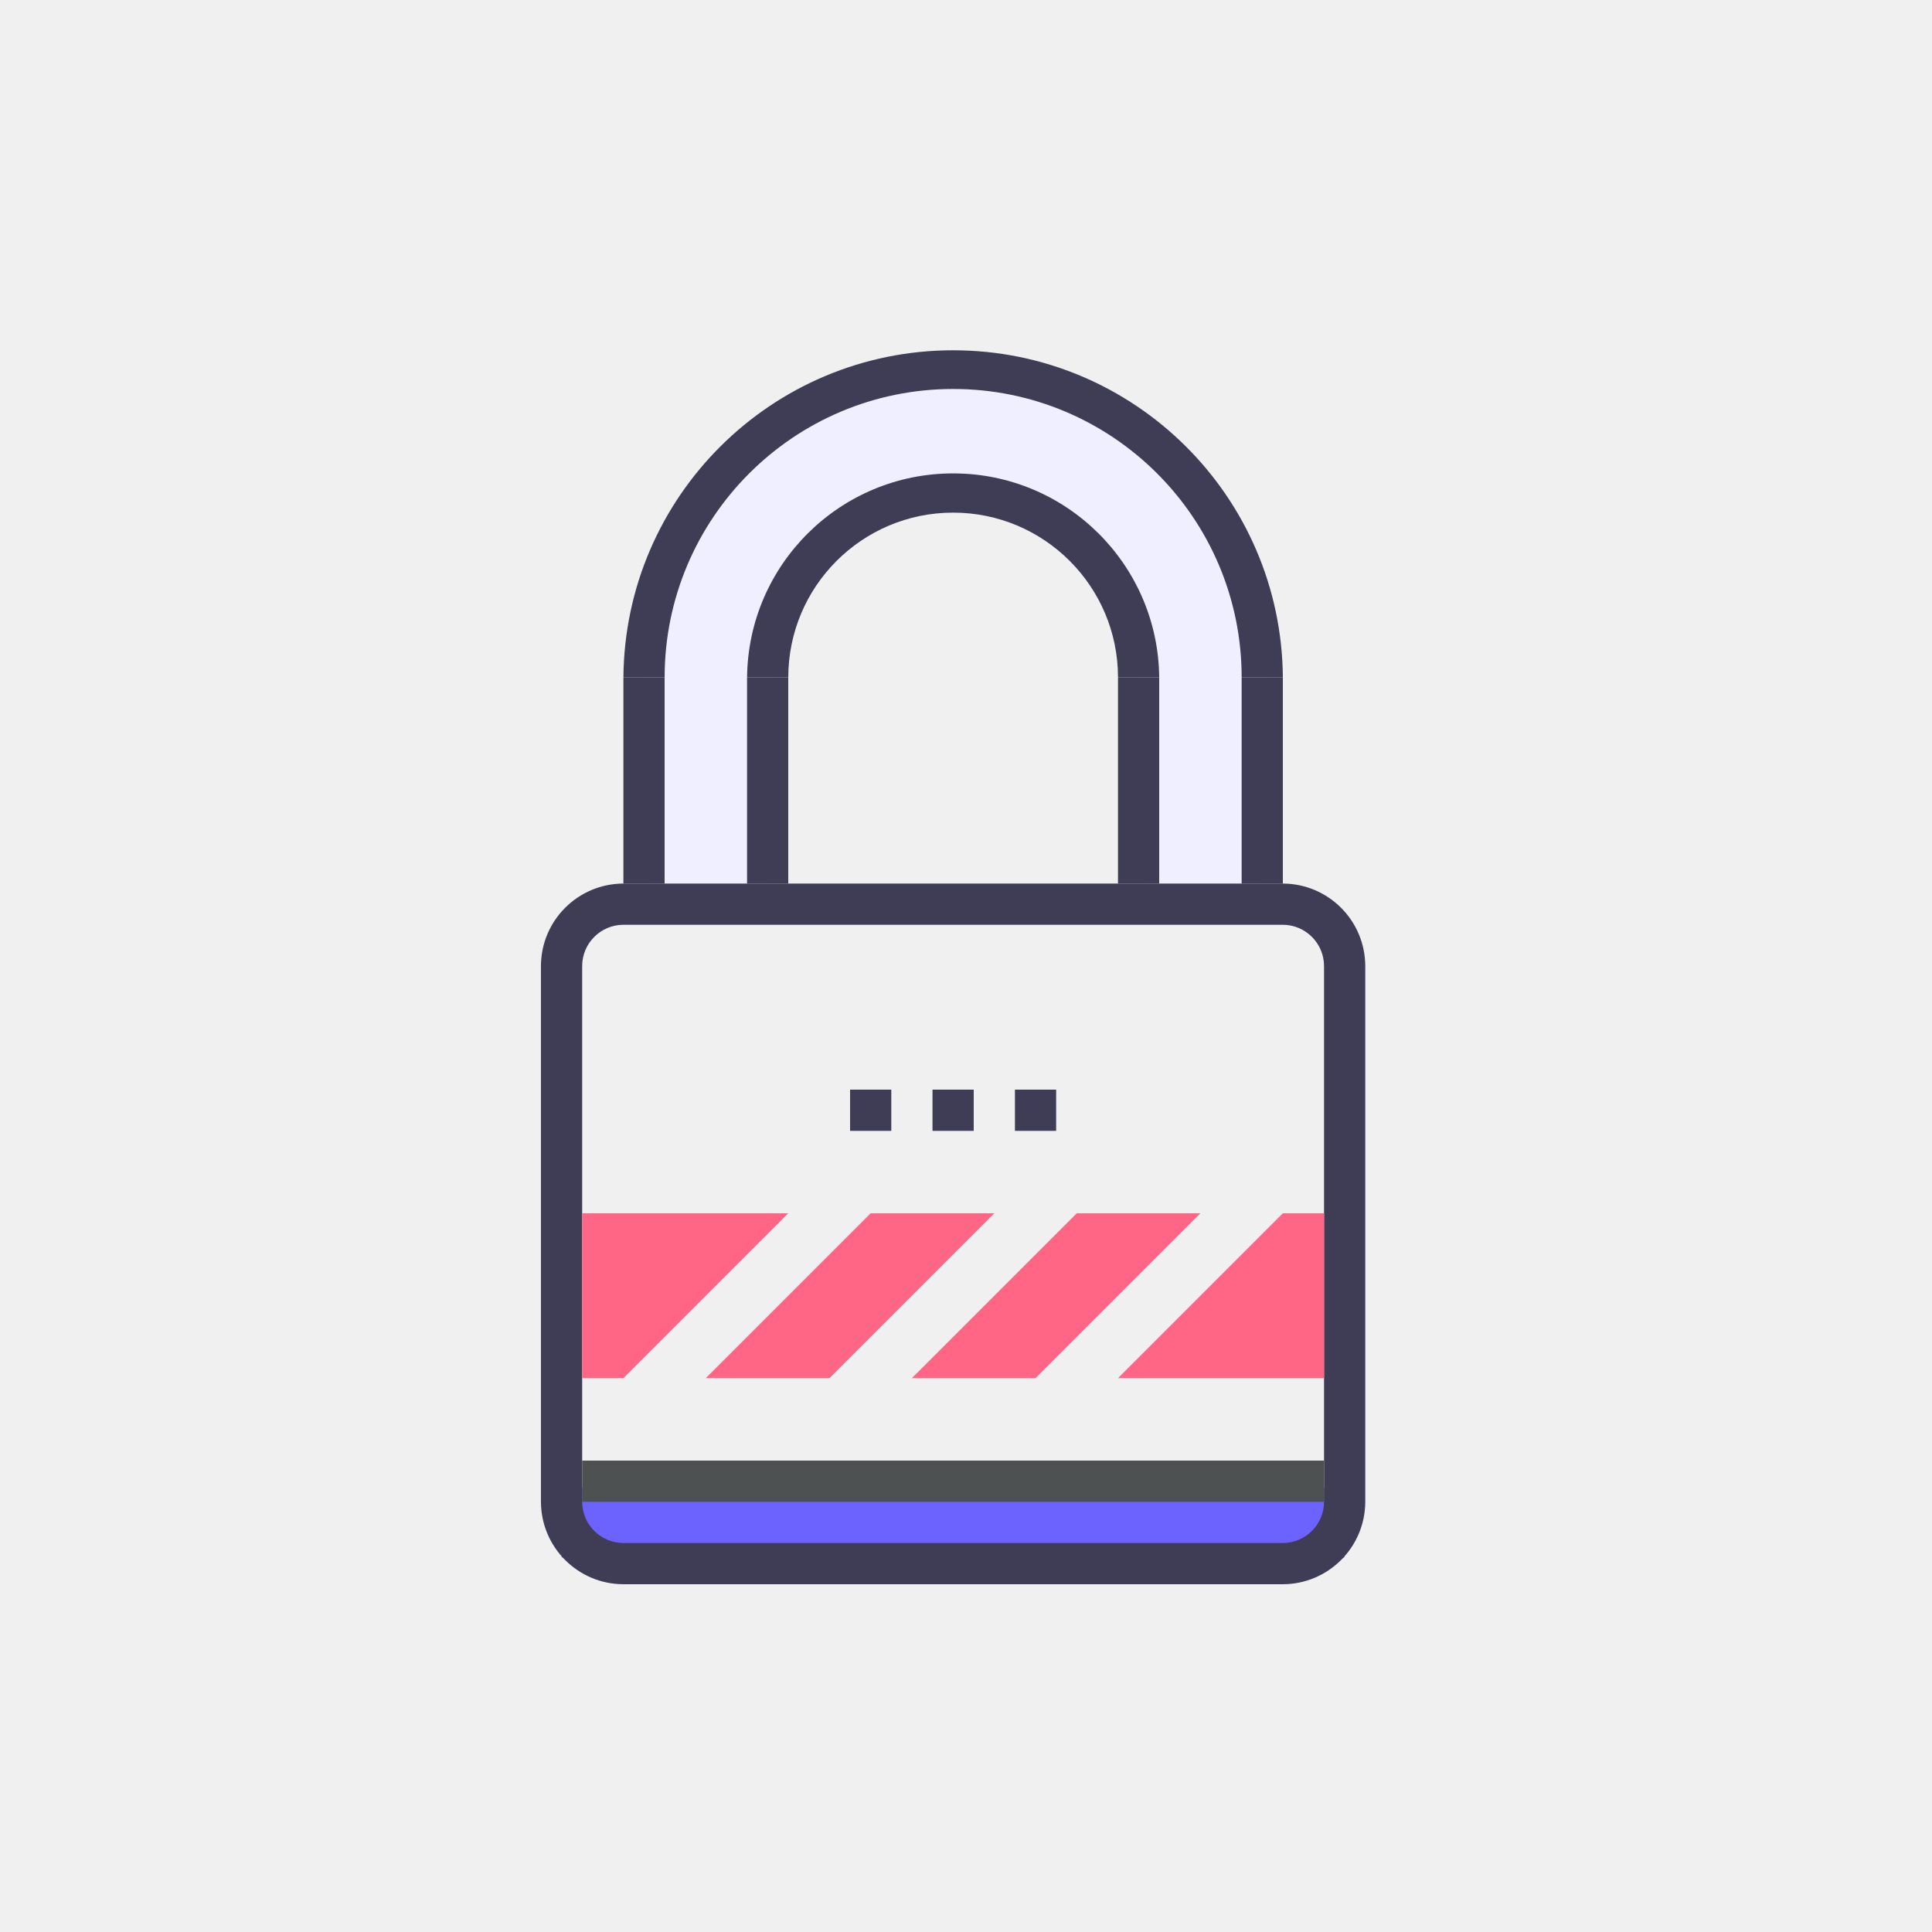
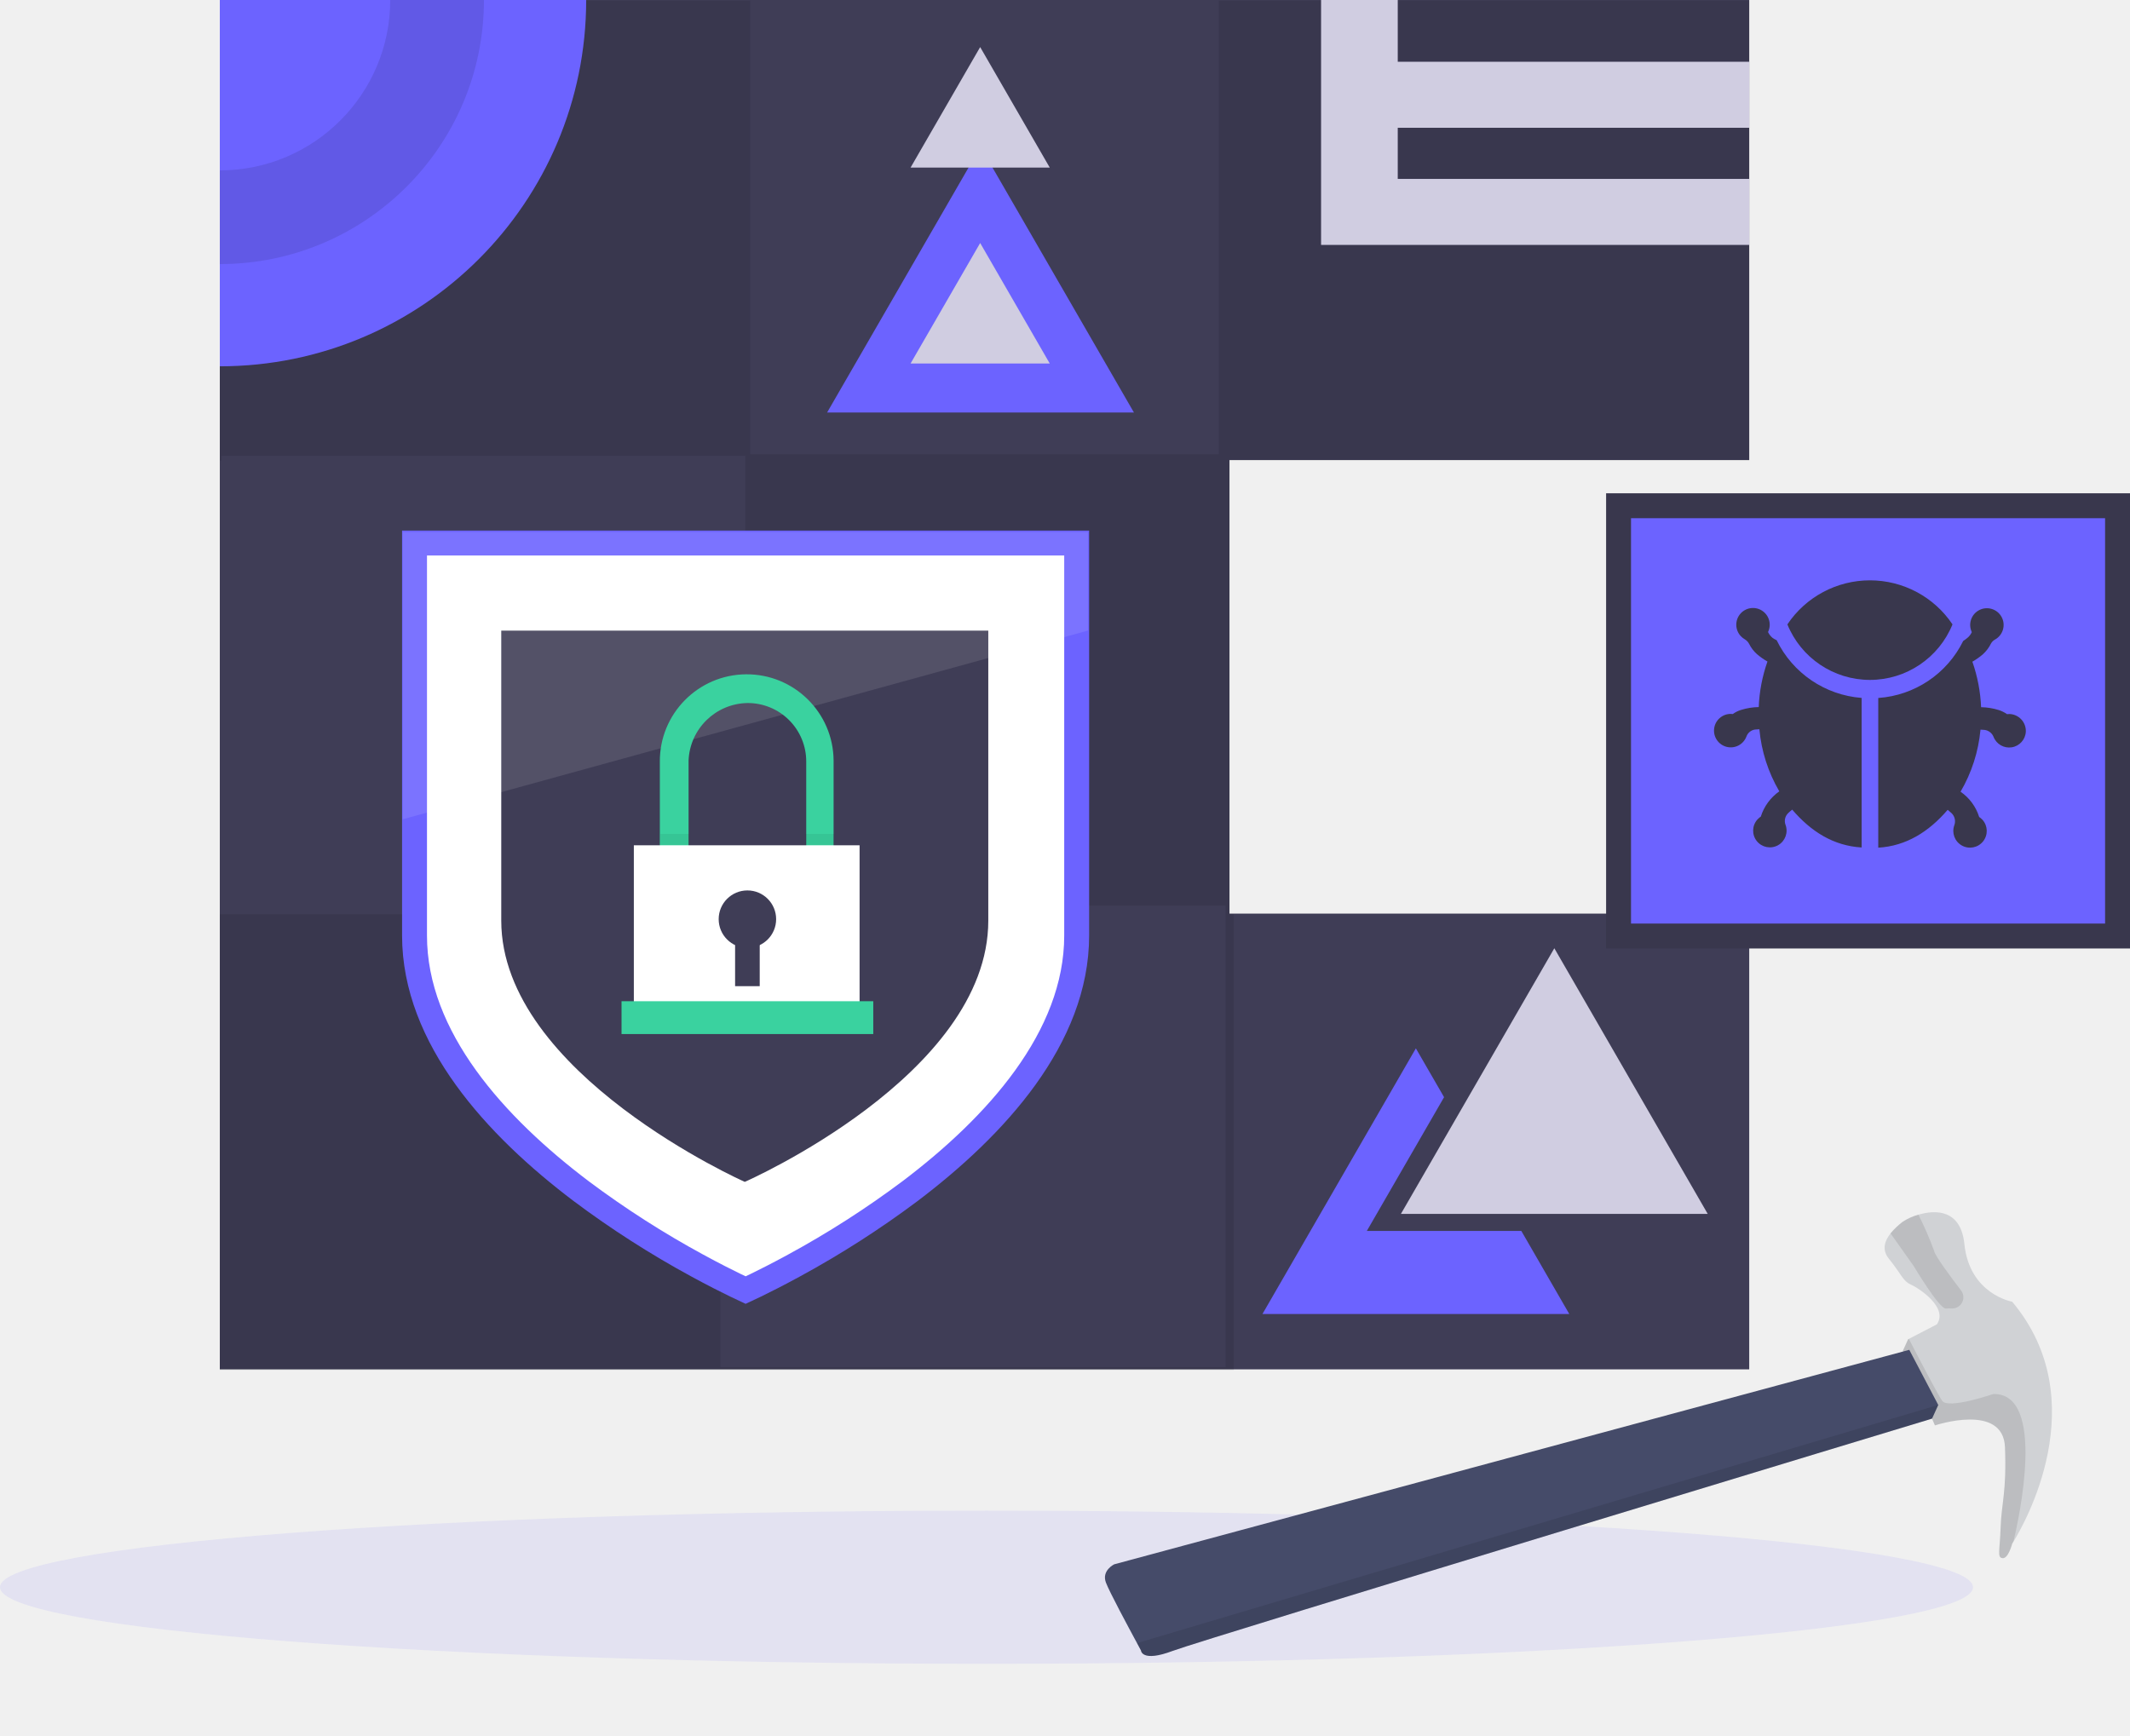
- <svg xmlns="http://www.w3.org/2000/svg" width="100" height="100" viewBox="0 0 100 100">
-   <defs>
-     <clipPath id="clip-path">
-       <rect id="矩形_3674" data-name="矩形 3674" width="100" height="100" transform="translate(252 1196)" fill="none" stroke="#707070" stroke-width="1" />
-     </clipPath>
-   </defs>
-   <g id="蒙版组_124" data-name="蒙版组 124" transform="translate(-252 -1196)" clip-path="url(#clip-path)">
-     <g id="组_4328" data-name="组 4328" transform="translate(-19 -607)">
-       <path id="路径_13527" data-name="路径 13527" d="M144,8.533a15.979,15.979,0,0,0-16,16V36.266h6.4V24.533a9.6,9.6,0,1,1,19.2,0V36.266H160V24.533A15.979,15.979,0,0,0,144,8.533Z" transform="translate(176.333 1813.534)" fill="#f0efff" />
-       <path id="路径_13528" data-name="路径 13528" d="M134.4,234.053c0,.214-1.387.378-3.2.378H97.067c-1.813,0-3.2-.164-3.2-.378v-3.275c0-.214,1.387-.378,3.2-.378H131.2c1.813,0,3.2.164,3.2.378v3.275Z" transform="translate(206.2 1649.502)" fill="#6c63ff" />
-       <g id="组_4311" data-name="组 4311" transform="translate(299 1821)">
-         <path id="路径_13529" data-name="路径 13529" d="M123.734,258.134H89.6a4.279,4.279,0,0,1-4.267-4.267V226.134a4.279,4.279,0,0,1,4.267-4.267h34.133A4.279,4.279,0,0,1,128,226.134v27.733A4.279,4.279,0,0,1,123.734,258.134ZM89.6,224a2.14,2.14,0,0,0-2.133,2.133v27.733A2.14,2.14,0,0,0,89.6,256h34.133a2.14,2.14,0,0,0,2.133-2.133V226.134A2.14,2.14,0,0,0,123.734,224Z" transform="translate(-85.334 -194.134)" fill="#3f3d56" />
-         <path id="路径_13530" data-name="路径 13530" d="M153.6,17.067h-2.133a14.933,14.933,0,0,0-29.867,0h-2.133a17.067,17.067,0,0,1,34.133,0Z" transform="translate(-115.199)" fill="#3f3d56" />
-         <rect id="矩形_3614" data-name="矩形 3614" width="2.133" height="10.667" transform="translate(4.267 17.067)" fill="#3f3d56" />
-         <rect id="矩形_3615" data-name="矩形 3615" width="2.133" height="10.667" transform="translate(36.267 17.067)" fill="#3f3d56" />
-         <path id="路径_13531" data-name="路径 13531" d="M192,61.867h-2.133a8.533,8.533,0,0,0-17.067,0h-2.133a10.667,10.667,0,0,1,21.333,0Z" transform="translate(-159.999 -44.8)" fill="#3f3d56" />
-         <rect id="矩形_3616" data-name="矩形 3616" width="2.133" height="10.667" transform="translate(10.667 17.067)" fill="#3f3d56" />
-         <rect id="矩形_3617" data-name="矩形 3617" width="2.133" height="10.667" transform="translate(29.867 17.067)" fill="#3f3d56" />
+ <svg xmlns="http://www.w3.org/2000/svg" width="342" height="278.731" viewBox="0 0 342 278.731">
+   <g id="组_4533" data-name="组 4533" transform="translate(-966.5 -2551.898)">
+     <path id="路径_10633" data-name="路径 10633" d="M162.115,146.724V73.875h83.452V0H0V219.916H245.567V146.724Z" transform="translate(1001.794 2551.898)" fill="#3f3d56" />
+     <path id="路径_10634" data-name="路径 10634" d="M245.567,73.875V0H160.405V72.849H85.162V0H0V73.875H76.953v72.849H0v73.191H162.8V146.724h-.684V73.875Z" transform="translate(1001.794 2552)" opacity="0.1" />
+     <path id="路径_10635" data-name="路径 10635" d="M110.956,117.983a58.828,58.828,0,0,1-58.825,58.827V117.983Z" transform="translate(949.664 2433.916)" fill="#6c63ff" />
+     <path id="路径_10636" data-name="路径 10636" d="M79.491,117.983a27.362,27.362,0,0,1-27.36,27.361v15.049a42.411,42.411,0,0,0,42.41-42.408Z" transform="translate(949.664 2433.916)" opacity="0.1" />
+     <path id="路径_10637" data-name="路径 10637" d="M585.745,20.521V9.918H529.312V0H517V39.332h68.745v-10.6H529.312V20.521Z" transform="translate(661.616 2551.898)" fill="#d0cde1" />
+     <path id="路径_10639" data-name="路径 10639" d="M579.114,445.263l12.315,21.331,12.316,21.331H554.483L566.8,466.594Z" transform="translate(636.953 2258.922)" fill="#d0cde1" />
+     <path id="路径_10640" data-name="路径 10640" d="M530.873,521.586H506.242l12.316-21.331.086-.148-4.529-7.844L501.8,513.594l-12.316,21.331h49.262l-7.7-13.339Z" transform="translate(679.722 2227.997)" fill="#6c63ff" />
+     <g id="组_2999" data-name="组 2999" transform="translate(1099.305 2559.458)">
+       <path id="路径_10643" data-name="路径 10643" d="M700.114,289.263l12.315,21.331,12.316,21.331H675.483L687.8,310.594Z" transform="translate(-675.483 -273.24)" fill="#6c63ff" />
+       <path id="路径_10644" data-name="路径 10644" d="M725.835,334.415l5.586,9.677,5.587,9.676H714.661l5.587-9.676Z" transform="translate(-701.261 -302.949)" fill="#d0cde1" />
+       <path id="路径_10645" data-name="路径 10645" d="M725.835,242.415l5.586,9.677,5.587,9.676H714.661l5.587-9.676Z" transform="translate(-701.261 -242.415)" fill="#d0cde1" />
+     </g>
+     <ellipse id="椭圆_639" data-name="椭圆 639" cx="158.398" cy="12.299" rx="158.398" ry="12.299" transform="translate(966.5 2794.503)" fill="#6c63ff" opacity="0.1" />
+     <g id="组_3001" data-name="组 3001" transform="translate(1226.382 2633.119)">
+       <rect id="矩形_2838" data-name="矩形 2838" width="80.118" height="69.102" transform="translate(0 0)" fill="#6c63ff" stroke="#39374d" stroke-width="4" />
+       <g id="组_3000" data-name="组 3000" transform="translate(15.329 11.981)">
+         <path id="路径_10725" data-name="路径 10725" d="M544.293,336.643a15.959,15.959,0,0,0-26.513,0,14.312,14.312,0,0,0,26.513,0Z" transform="translate(-506.004 -329.57)" fill="#39374d" />
+         <path id="路径_10726" data-name="路径 10726" d="M496.332,346.618a3.429,3.429,0,0,1-.658-.374,2.639,2.639,0,0,1-.725-.938,2.684,2.684,0,1,0-4.382.651,2.989,2.989,0,0,0,.636.512,1.848,1.848,0,0,1,.714.748,5.4,5.4,0,0,0,1.241,1.63,10.849,10.849,0,0,0,1.7,1.2,24.792,24.792,0,0,0-1.4,7.312,10.11,10.11,0,0,0-2.849.46,4.593,4.593,0,0,0-1.32.658,3.182,3.182,0,0,0-.325-.022,2.688,2.688,0,1,0,2.516,3.634,1.716,1.716,0,0,1,1.387-1.122,6.274,6.274,0,0,1,.692-.045,24.074,24.074,0,0,0,3.2,9.97,7.843,7.843,0,0,0-2.972,4.06,1.118,1.118,0,0,0-.213.153,2.545,2.545,0,0,0-.314.292,2.684,2.684,0,1,0,4.5.879,1.761,1.761,0,0,1,.437-1.9,7.545,7.545,0,0,1,.636-.546c3.032,3.54,6.639,5.81,11.144,6.079v-24.02A16.58,16.58,0,0,1,496.332,346.618Zm37.321,11.858a2.972,2.972,0,0,0-.325.022,5.067,5.067,0,0,0-1.32-.658,10.041,10.041,0,0,0-2.849-.46,25.33,25.33,0,0,0-1.4-7.309,10.837,10.837,0,0,0,1.7-1.2,5.826,5.826,0,0,0,1.286-1.708,1.578,1.578,0,0,1,.662-.654h0a2.684,2.684,0,1,0-3.738-1.185,2.547,2.547,0,0,1-.725.938,7.015,7.015,0,0,1-.658.482,16.465,16.465,0,0,1-13.638,9.155v24.042c4.486-.269,8.116-2.55,11.144-6.079.235.187.434.355.6.512a1.817,1.817,0,0,1,.471,1.955,2.684,2.684,0,1,0,4.516-.871,2.551,2.551,0,0,0-.314-.292c-.123-.1-.213-.153-.213-.153a7.736,7.736,0,0,0-2.991-4.06,24.075,24.075,0,0,0,3.2-9.97,5.947,5.947,0,0,1,.662.045,1.794,1.794,0,0,1,1.439,1.122,2.684,2.684,0,0,0,5.178-.815,2.725,2.725,0,0,0-2.688-2.864Z" transform="translate(-486.279 -337.007)" fill="#39374d" />
      </g>
-       <g id="组_4312" data-name="组 4312" transform="translate(301.133 1865.8)">
-         <path id="路径_13532" data-name="路径 13532" d="M160,366.933h-6.4l8.533-8.533h6.4Z" transform="translate(-147.2 -358.4)" fill="#ff6584" />
-         <path id="路径_13533" data-name="路径 13533" d="M245.333,366.933h-6.4l8.533-8.533h6.4Z" transform="translate(-221.866 -358.4)" fill="#ff6584" />
-         <path id="路径_13534" data-name="路径 13534" d="M334.934,366.933H324.267L332.8,358.4h2.133Z" transform="translate(-296.534 -358.4)" fill="#ff6584" />
-         <path id="路径_13535" data-name="路径 13535" d="M102.4,358.4h10.667l-8.533,8.533H102.4Z" transform="translate(-102.4 -358.4)" fill="#ff6584" />
+     </g>
+     <g id="组_2998" data-name="组 2998" transform="matrix(-0.995, -0.105, 0.105, -0.995, 1290.46, 2832.557)">
+       <g id="组_2998-2" data-name="组 2998" transform="translate(0 0)">
+         <path id="路径_10730" data-name="路径 10730" d="M28.806,45.907c-2.31-2.307-2.588-3.324-3.975-3.783s-6.379-3.043-4.811-5.909l4.218-2.786.123-.082.645-1.939L18.627,20.052s-10.515,4.808-11.546-2.3S6.7,8.692,6.426,4.9,6.517,0,5.591,0,4.3,2.494,4.3,2.494s-.058.114-.161.327C2.764,5.681-6.574,26.673,8.383,41.1c0,0,6.928.456,8.6,8.4,1.151,5.491,5.176,5.018,7.851,3.9a8.873,8.873,0,0,0,2.4-1.411,11.823,11.823,0,0,0,1.72-2.045C29.714,48.743,30.129,47.233,28.806,45.907Z" transform="translate(0 29.983)" fill="#d0d2d5" />
+         <path id="路径_10731" data-name="路径 10731" d="M20.869,33.347l.646-1.939L15.135,20.052S4.62,24.859,3.589,17.747,3.212,8.692,2.935,4.9,3.025,0,2.1,0,.808,2.494.808,2.494s-.058.114-.161.327C.183,6.373-2.171,27.149,6.364,26.045c0,0,6.925-3.236,8.032-1.945.876,1.022,4.767,6.9,6.35,9.315Z" transform="translate(3.492 29.983)" opacity="0.1" />
+         <path id="路径_10732" data-name="路径 10732" d="M12.72,11.079,8.5,6.285S3.6-.269,2.588.009a4.744,4.744,0,0,1-.926.108A1.8,1.8,0,0,0,.494,3.148C2.164,4.9,5.243,8.228,5.444,8.967a51.022,51.022,0,0,0,3.143,5.564,8.873,8.873,0,0,0,2.4-1.411,11.822,11.822,0,0,0,1.732-2.042Z" transform="translate(16.232 68.868)" opacity="0.1" />
+         <path id="路径_10733" data-name="路径 10733" d="M129.843,10.988c-.716-1.431-4.381-6.8-5.985-9.145l-.751-1.1s-.292-1.939-5.079.464S.762,51.068.762,51.068L0,53.358l5.55,8.31,123.28-47.63S130.769,12.837,129.843,10.988Z" transform="translate(18.443 0)" fill="#454b69" />
      </g>
-       <g id="组_4313" data-name="组 4313" transform="translate(301.133 1859.4)">
-         <rect id="矩形_3618" data-name="矩形 3618" width="2.133" height="2.133" transform="translate(18.133)" fill="#3f3d56" />
-         <rect id="矩形_3619" data-name="矩形 3619" width="2.133" height="2.133" transform="translate(22.4)" fill="#3f3d56" />
-         <rect id="矩形_3620" data-name="矩形 3620" width="2.133" height="2.133" transform="translate(13.867)" fill="#3f3d56" />
-         <rect id="矩形_3621" data-name="矩形 3621" width="38.4" height="2.133" transform="translate(0 19.2)" fill="#4d5152" />
+       <path id="路径_10734" data-name="路径 10734" d="M123.858,1.843l-.751-1.1s-.292-1.939-5.079.464S.762,51.068.762,51.068L0,53.358Z" transform="translate(18.443 0)" opacity="0.1" />
+     </g>
+     <rect id="矩形_2872" data-name="矩形 2872" width="81.119" height="74.109" transform="translate(1082.176 2697.343)" fill="#3f3d56" />
+     <rect id="矩形_2873" data-name="矩形 2873" width="84.124" height="73.107" transform="translate(1002.052 2625.108)" fill="#3f3d56" />
+     <g id="组_4532" data-name="组 4532" transform="translate(180.429 7.939)">
+       <path id="路径_13575" data-name="路径 13575" d="M119.5,151.434c-.668.324-1.205.577-1.592.756-.386-.179-.924-.432-1.591-.756-1.481-.718-3.6-1.785-6.147-3.173A152.753,152.753,0,0,1,91.506,136.3c-13.683-10.345-26.76-24.6-26.76-41.047V32.21H171.062V95.253c0,16.448-13.077,30.7-26.76,41.047a152.637,152.637,0,0,1-18.659,11.961C123.1,149.649,120.976,150.716,119.5,151.434Z" transform="translate(787.883 2598.956)" fill="#fff" stroke="#6c63ff" stroke-width="4" />
+       <path id="路径_13576" data-name="路径 13576" d="M80.576,48.209v46.57c0,24.6,39.1,41.956,39.1,41.956s39.1-17.134,39.1-41.956V48.209Z" transform="translate(785.978 2597.031)" fill="#3f3d56" />
+       <g id="组_4528" data-name="组 4528" transform="translate(850.72 2629.407)" opacity="0.5">
+         <path id="路径_13577" data-name="路径 13577" d="M172.63,30.21V46.026L62.576,76.34V30.21Z" transform="translate(-62.576 -30.21)" fill="#fff" opacity="0.2" />
      </g>
+       <path id="路径_13578" data-name="路径 13578" d="M137.419,86.494h-4.393V70.239a9.376,9.376,0,0,0-9.446-9.446,9.623,9.623,0,0,0-9.445,9.226V86.494h-4.614V70.239a13.95,13.95,0,0,1,27.9-.22Z" transform="translate(782.496 2596.072)" fill="#3ad29f" />
+       <g id="组_4529" data-name="组 4529" transform="translate(915.415 2677.887)" opacity="0.25">
+         <path id="路径_13579" data-name="路径 13579" d="M140.732,85.321h-4.613v1.757h4.613Z" transform="translate(-136.119 -85.321)" opacity="0.25" />
+       </g>
+       <g id="组_4530" data-name="组 4530" transform="translate(892.108 2677.887)" opacity="0.25">
+         <path id="路径_13580" data-name="路径 13580" d="M114.238,85.321h-4.613v1.757h4.613Z" transform="translate(-109.625 -85.321)" opacity="0.25" />
+       </g>
+       <path id="路径_13581" data-name="路径 13581" d="M141.023,87.394H104.777v27.459h36.246Z" transform="translate(783.066 2592.317)" fill="#fff" />
+       <g id="组_4531" data-name="组 4531" transform="translate(901.464 2686.96)">
+         <path id="路径_13582" data-name="路径 13582" d="M124.873,104.86a4.613,4.613,0,1,0-4.613-4.613A4.613,4.613,0,0,0,124.873,104.86Z" transform="translate(-120.26 -95.634)" fill="#3f3d56" />
+         <path id="路径_13583" data-name="路径 13583" d="M127.211,103.625h-3.954v8.347h3.954Z" transform="translate(-120.621 -96.596)" fill="#3f3d56" />
+       </g>
+       <path id="路径_13584" data-name="路径 13584" d="M142.949,115.861h-40.42v5.272h40.42Z" transform="translate(783.337 2588.892)" fill="#3ad29f" />
    </g>
  </g>
</svg>
